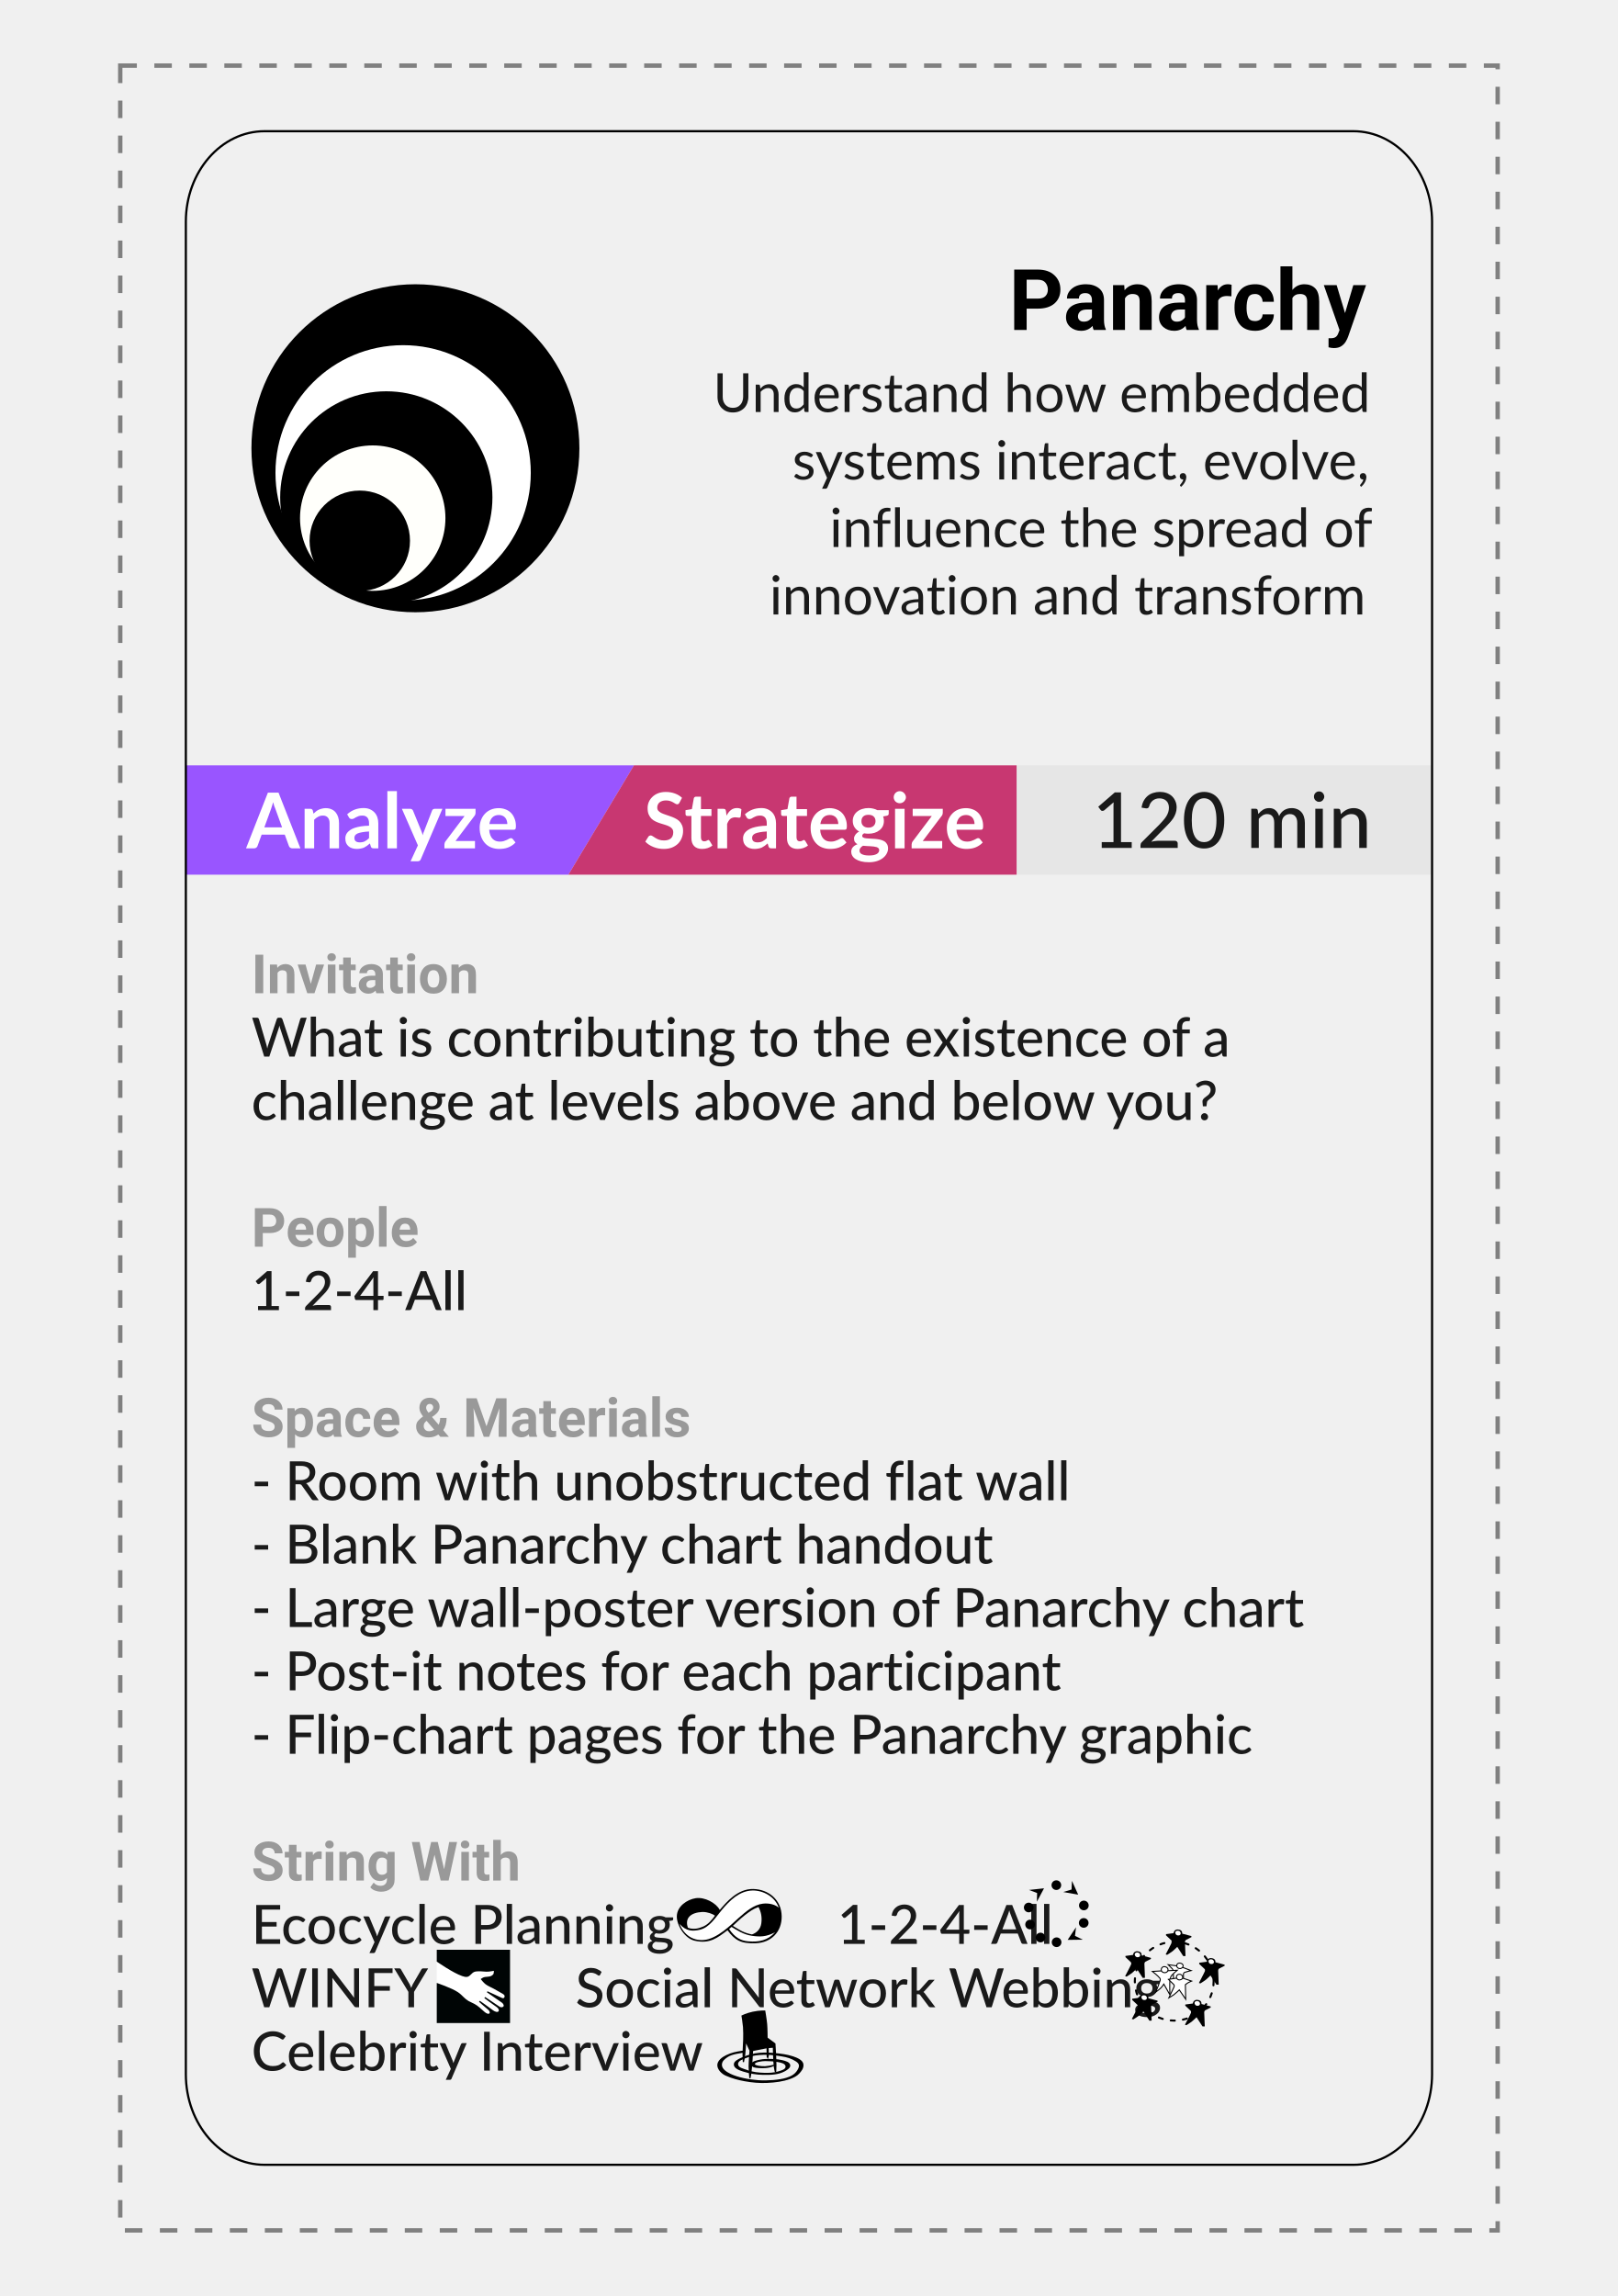
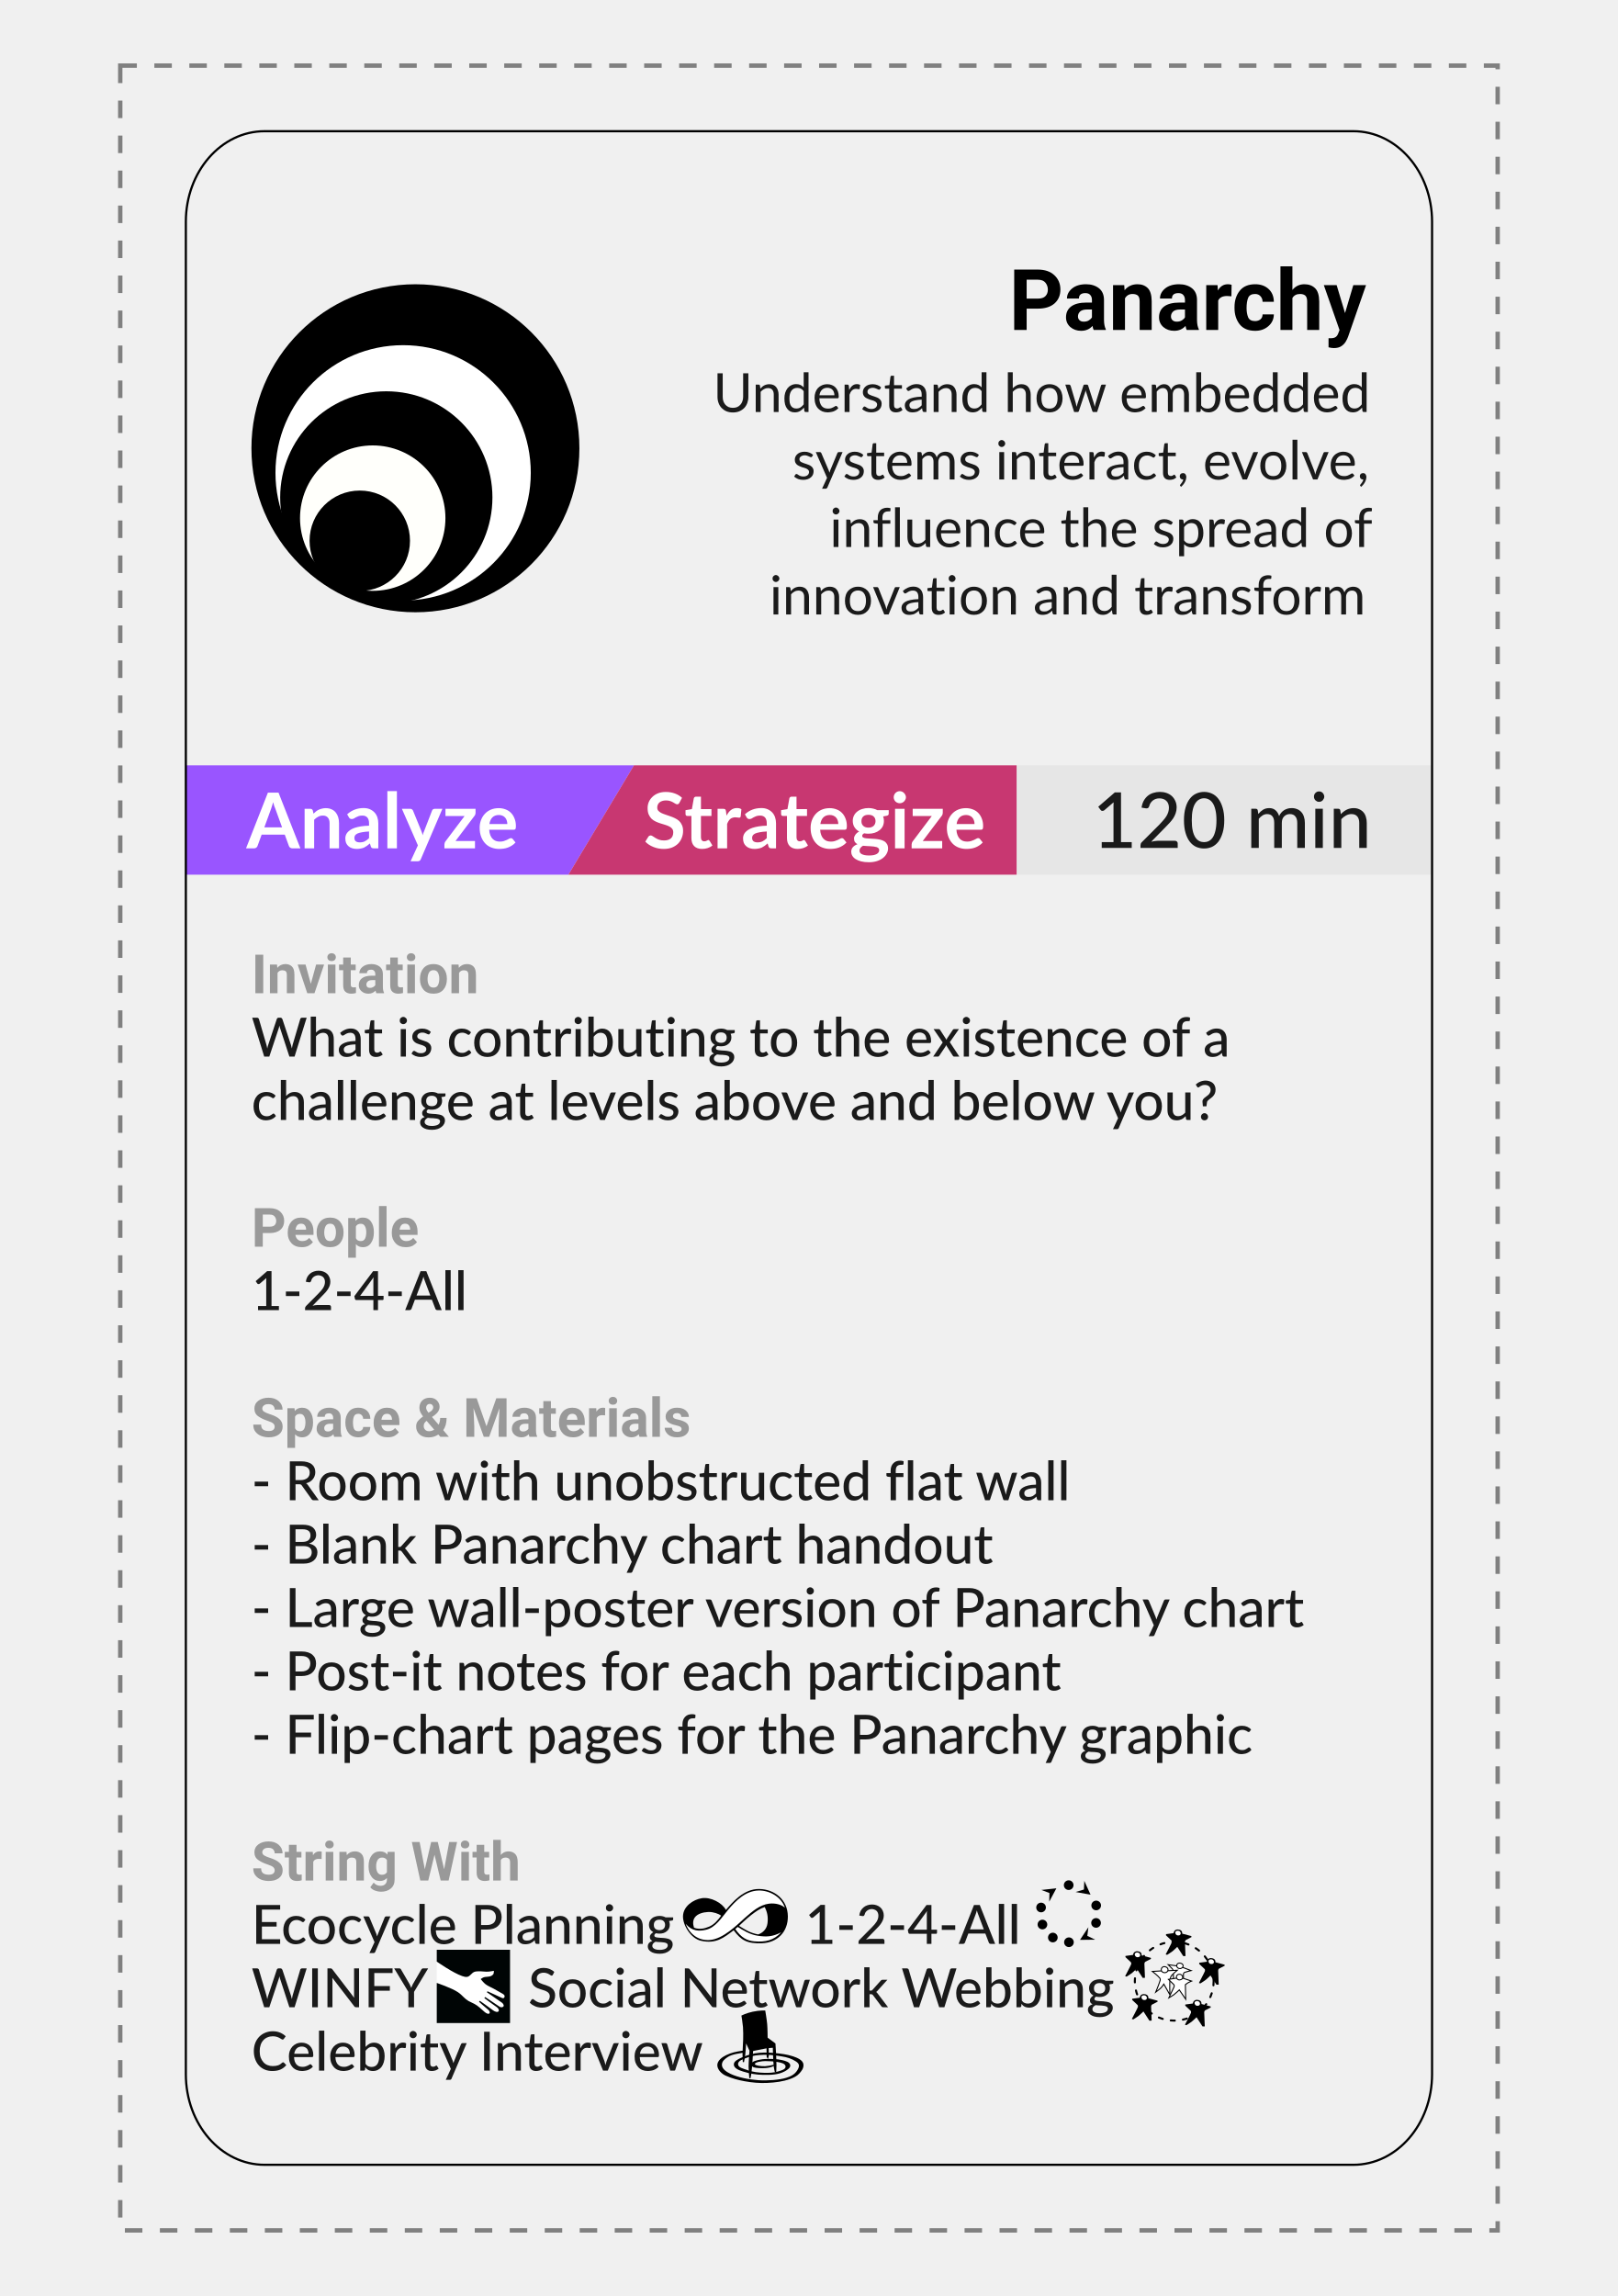
<svg xmlns="http://www.w3.org/2000/svg" width="74mm" height="105mm" viewBox="0 0 262.205 372.047" id="svg2" version="1.1" enable-background="new" style="background-color:white">
  <defs id="defs4" />
  <g id="layer1" transform="translate(0,-680.315)" style="display:inline">
    <path style="fill:none;fill-rule:evenodd;stroke:#808080;stroke-width:0.709;stroke-linecap:butt;stroke-linejoin:miter;stroke-miterlimit:4;stroke-dasharray:2.835, 2.835;stroke-dashoffset:0;stroke-opacity:1" d="M 19.488,690.945 V 1041.732 H 242.717 V 690.945 Z" id="path3350" transform="translate(4.3385302e-7)" />
  </g>
  <g id="layer6" style="display:inline">
    <path style="fill:none;fill-rule:evenodd;stroke:none;stroke-width:1px;stroke-linecap:butt;stroke-linejoin:miter;stroke-opacity:1" d="M 40.748,31.89 V 113.386 H 93.898 V 31.89 H 40.748" id="path4275" />
    <g transform="matrix(1.120607,0,0,1.120607,-344.2781,-107.7624)" id="layer28">
      <g id="g4845">
        <circle style="opacity:1;fill:#000000;fill-opacity:1;stroke:none;stroke-width:0.298;stroke-linecap:round;stroke-miterlimit:4;stroke-dasharray:none;stroke-opacity:1" id="path4796" cx="367.302" cy="160.984" r="23.715" />
        <circle style="opacity:1;fill:#ffffff;fill-opacity:1;stroke:none;stroke-width:0.232;stroke-linecap:round;stroke-miterlimit:4;stroke-dasharray:none;stroke-opacity:1" id="path4796-6" cx="365.525" cy="164.539" r="18.462" />
        <circle style="opacity:1;fill:#000000;fill-opacity:1;stroke:none;stroke-width:0.193;stroke-linecap:round;stroke-miterlimit:4;stroke-dasharray:none;stroke-opacity:1" id="path4796-6-9" cx="363.092" cy="168.094" r="15.348" />
        <circle style="opacity:1;fill:#fffffb;fill-opacity:1;stroke:none;stroke-width:0.132;stroke-linecap:round;stroke-miterlimit:4;stroke-dasharray:none;stroke-opacity:1" id="path4796-6-3" cx="361.128" cy="171.087" r="10.514" />
        <circle style="opacity:1;fill:#000000;fill-opacity:1;stroke:none;stroke-width:0.091;stroke-linecap:round;stroke-miterlimit:4;stroke-dasharray:none;stroke-opacity:1" id="path4796-6-0" cx="359.257" cy="174.361" r="7.261" />
      </g>
    </g>
  </g>
  <g id="layer9" style="display:inline">
    <path style="fill:none;fill-rule:evenodd;stroke:none;stroke-width:1px;stroke-linecap:butt;stroke-linejoin:miter;stroke-opacity:1" d="M 109.843,113.386 H 221.457 V 31.89 H 109.843 Z" id="path4349_pf" />
    <text xml:space="preserve" style="font-style:normal;font-weight:normal;line-height:0.01%;font-family:sans-serif;text-align:start;letter-spacing:0px;word-spacing:0px;text-anchor:start;fill:#000000;fill-opacity:1;stroke:none;stroke-width:1px;stroke-linecap:butt;stroke-linejoin:miter;stroke-opacity:1" x="8.773" y="53.464" id="text63">
      <tspan x="163.493" y="53.464" id="tspan55">
        <tspan x="163.493" y="53.464" style="font-weight:bold;font-size:13.75px;line-height:1.25;font-family:Roboto;-inkscape-font-specification:'Roboto Bold';text-align:start;text-anchor:start" id="tspan53">Panarchy</tspan>
        <tspan dx="0" x="221.387" y="53.464" style="font-weight:bold;font-size:13.75px;line-height:1.25;font-family:Roboto;-inkscape-font-specification:'Roboto Bold';text-align:start;text-anchor:start" id="tspan54" />
      </tspan>
      <tspan x="115.564" y="66.758" id="tspan57">
        <tspan x="115.564" y="66.758" style="font-size:8.75px;line-height:125%;font-family:Lato;-inkscape-font-specification:Lato;text-align:start;text-anchor:start;fill:#1a1a1a" id="tspan56">Understand how embedded </tspan>
      </tspan>
      <tspan x="128.401" y="77.696" id="tspan59">
        <tspan x="128.401" y="77.696" style="font-size:8.75px;line-height:125%;font-family:Lato;-inkscape-font-specification:Lato;text-align:start;text-anchor:start;fill:#1a1a1a" id="tspan58">systems interact, evolve, </tspan>
      </tspan>
      <tspan x="134.438" y="88.633" id="tspan61">
        <tspan x="134.438" y="88.633" style="font-size:8.75px;line-height:125%;font-family:Lato;-inkscape-font-specification:Lato;text-align:start;text-anchor:start;fill:#1a1a1a" id="tspan60">influence the spread of </tspan>
      </tspan>
      <tspan x="124.699" y="99.571" id="tspan63">
        <tspan x="124.699" y="99.571" style="font-size:8.75px;line-height:125%;font-family:Lato;-inkscape-font-specification:Lato;text-align:start;text-anchor:start;fill:#1a1a1a" id="tspan62">innovation and transform</tspan>
      </tspan>
    </text>
  </g>
  <g id="layer8" style="display:inline">
    <path style="fill:#9955ff;fill-opacity:1;fill-rule:evenodd;stroke:#000000;stroke-width:0;stroke-linecap:butt;stroke-linejoin:miter;stroke-miterlimit:4;stroke-dasharray:none;stroke-opacity:1" d="m 30.118,124.012 v 17.72 h 62.008 l 10.63,-17.72 z" id="path4215" />
    <text xml:space="preserve" style="font-style:normal;font-weight:normal;line-height:0%;font-family:sans-serif;letter-spacing:0px;word-spacing:0px;display:inline;fill:#000000;fill-opacity:1;stroke:none;stroke-width:1px;stroke-linecap:butt;stroke-linejoin:miter;stroke-opacity:1" x="39.935" y="137.468" id="text4180">
      <tspan id="tspan4182" x="39.935" y="137.468" style="font-style:normal;font-variant:normal;font-weight:bold;font-stretch:normal;font-size:12.5px;line-height:1.25;font-family:Lato;-inkscape-font-specification:'Lato Bold';fill:#ffffff">Analyze</tspan>
    </text>
    <rect y="124.016" x="164.764" height="17.717" width="67.323" id="rect4191" style="display:inline;fill:#e6e6e6;fill-opacity:1;stroke:none;stroke-width:1;stroke-miterlimit:4;stroke-dasharray:none;stroke-dashoffset:0;stroke-opacity:1" />
    <text xml:space="preserve" style="font-style:normal;font-weight:normal;line-height:0%;font-family:sans-serif;letter-spacing:0px;word-spacing:0px;fill:#1a1a1a;fill-opacity:1;stroke:none;stroke-width:1px;stroke-linecap:butt;stroke-linejoin:miter;stroke-opacity:1" x="177.018" y="137.396" id="text4193">
      <tspan id="tspan4195" x="177.018" y="137.396" style="font-style:normal;font-variant:normal;font-weight:500;font-stretch:normal;font-size:12.5px;line-height:1.25;font-family:Lato;-inkscape-font-specification:'Lato Medium';fill:#1a1a1a">120 min</tspan>
    </text>
    <path id="path4217" d="m 164.756,141.732 v -17.72 h -62.008 l -10.63,17.72 z" style="fill:#c83771;fill-opacity:1;fill-rule:evenodd;stroke:#000000;stroke-width:0;stroke-linecap:butt;stroke-linejoin:miter;stroke-miterlimit:4;stroke-dasharray:none;stroke-opacity:1" />
    <text id="text4197" y="137.468" x="104.298" style="font-style:normal;font-weight:normal;line-height:0%;font-family:sans-serif;letter-spacing:0px;word-spacing:0px;display:inline;fill:#000000;fill-opacity:1;stroke:none;stroke-width:1px;stroke-linecap:butt;stroke-linejoin:miter;stroke-opacity:1" xml:space="preserve">
      <tspan style="font-style:normal;font-variant:normal;font-weight:bold;font-stretch:normal;font-size:12.5px;line-height:1.25;font-family:Lato;-inkscape-font-specification:'Lato Bold';fill:#ffffff" y="137.468" x="104.298" id="tspan4199">Strategize</tspan>
    </text>
  </g>
  <g id="layer5" style="display:inline">
    <rect style="fill:none;fill-opacity:1;stroke:#000000;stroke-width:0.354;stroke-miterlimit:4;stroke-dasharray:none;stroke-dashoffset:0;stroke-opacity:1" id="rect4187" width="201.969" height="329.528" x="30.118" y="21.26" ry="14.674" rx="12.764" />
  </g>
  <g id="layer4" style="display:inline">
    <path style="fill:none;fill-rule:evenodd;stroke:none;stroke-width:1px;stroke-linecap:butt;stroke-linejoin:miter;stroke-opacity:1" d="M 40.748,152.362 V 340.157 H 221.457 V 152.362 Z" id="path4305_pf" />
    <text xml:space="preserve" style="font-style:normal;font-weight:normal;font-size:12.041px;line-height:0.85;font-family:sans-serif;letter-spacing:0px;word-spacing:0px;fill:#000000;fill-opacity:1;stroke:none;stroke-width:1.003px;stroke-linecap:butt;stroke-linejoin:miter;stroke-opacity:1" x="40.887" y="160.39" id="text52" transform="scale(0.9965886,1.003423)">
      <tspan x="40.887" y="160.39" id="tspan3" style="stroke-width:1.003px">
        <tspan x="40.887" y="160.39" style="font-weight:bold;font-size:8.75px;font-family:Roboto;-inkscape-font-specification:'Roboto Bold';fill:#999999;stroke-width:1.003px" id="tspan1">Invitation</tspan>
        <tspan dx="0" x="77.852" y="160.39" style="font-weight:bold;font-size:8.75px;font-family:Roboto;-inkscape-font-specification:'Roboto Bold';fill:#999999;stroke-width:1.003px" id="tspan2" />
      </tspan>
      <tspan x="40.887" y="170.625" id="tspan5" style="stroke-width:1.003px">
        <tspan x="40.887" y="170.625" style="font-weight:500;font-size:8.75px;font-family:Lato;-inkscape-font-specification:'Lato Medium';fill:#1a1a1a;stroke-width:1.003px" id="tspan4">What is contributing to the existence of a </tspan>
      </tspan>
      <tspan x="40.887" y="180.86" id="tspan8" style="stroke-width:1.003px">
        <tspan x="40.887" y="180.86" style="font-weight:500;font-size:8.75px;font-family:Lato;-inkscape-font-specification:'Lato Medium';fill:#1a1a1a;stroke-width:1.003px" id="tspan6">challenge at levels above and below you?</tspan>
        <tspan dx="0" x="194.878" y="180.86" style="font-weight:500;font-size:8.75px;font-family:Lato;-inkscape-font-specification:'Lato Medium';fill:#1a1a1a;stroke-width:1.003px" id="tspan7" />
      </tspan>
      <tspan x="40.887" y="191.095" id="tspan11" style="stroke-width:1.003px">
        <tspan x="40.887" y="191.095" style="font-weight:500;font-size:8.75px;font-family:Lato;-inkscape-font-specification:'Lato Medium';fill:#1a1a1a;stroke-width:1.003px" id="tspan9"> </tspan>
        <tspan dx="0" x="42.576" y="191.095" style="font-weight:500;font-size:8.75px;font-family:Lato;-inkscape-font-specification:'Lato Medium';fill:#1a1a1a;stroke-width:1.003px" id="tspan10" />
      </tspan>
      <tspan x="40.887" y="201.33" id="tspan14" style="stroke-width:1.003px">
        <tspan x="40.887" y="201.33" style="font-weight:bold;font-size:8.75px;font-family:Roboto;-inkscape-font-specification:'Roboto Bold';fill:#999999;stroke-width:1.003px" id="tspan12">People</tspan>
        <tspan dx="0" x="68.128" y="201.33" style="font-weight:bold;font-size:8.75px;font-family:Roboto;-inkscape-font-specification:'Roboto Bold';fill:#999999;stroke-width:1.003px" id="tspan13" />
      </tspan>
      <tspan x="40.887" y="211.565" id="tspan17" style="stroke-width:1.003px">
        <tspan x="40.887" y="211.565" style="font-weight:500;font-size:8.75px;font-family:Lato;-inkscape-font-specification:'Lato Medium';fill:#1a1a1a;stroke-width:1.003px" id="tspan15">1-2-4-All</tspan>
        <tspan dx="0" x="75.423" y="211.565" style="font-weight:500;font-size:8.75px;font-family:Lato;-inkscape-font-specification:'Lato Medium';fill:#1a1a1a;stroke-width:1.003px" id="tspan16" />
      </tspan>
      <tspan x="40.887" y="221.799" id="tspan20" style="stroke-width:1.003px">
        <tspan x="40.887" y="221.799" style="font-weight:500;font-size:8.75px;font-family:Lato;-inkscape-font-specification:'Lato Medium';fill:#1a1a1a;stroke-width:1.003px" id="tspan18"> </tspan>
        <tspan dx="0" x="42.576" y="221.799" style="font-weight:500;font-size:8.75px;font-family:Lato;-inkscape-font-specification:'Lato Medium';fill:#1a1a1a;stroke-width:1.003px" id="tspan19" />
      </tspan>
      <tspan x="40.887" y="232.034" id="tspan23" style="stroke-width:1.003px">
        <tspan x="40.887" y="232.034" style="font-weight:bold;font-size:8.75px;font-family:Roboto;-inkscape-font-specification:'Roboto Bold';fill:#999999;stroke-width:1.003px" id="tspan21">Space &amp; Materials</tspan>
        <tspan dx="0" x="112.34" y="232.034" style="font-weight:bold;font-size:8.75px;font-family:Roboto;-inkscape-font-specification:'Roboto Bold';fill:#999999;stroke-width:1.003px" id="tspan22" />
      </tspan>
      <tspan x="40.887" y="242.269" id="tspan26" style="stroke-width:1.003px">
        <tspan x="40.887" y="242.269" style="font-weight:500;font-size:8.75px;font-family:Lato;-inkscape-font-specification:'Lato Medium';fill:#1a1a1a;stroke-width:1.003px" id="tspan24">- Room with unobstructed flat wall</tspan>
        <tspan dx="0" x="172.268" y="242.269" style="font-weight:500;font-size:8.75px;font-family:Lato;-inkscape-font-specification:'Lato Medium';fill:#1a1a1a;stroke-width:1.003px" id="tspan25" />
      </tspan>
      <tspan x="40.887" y="252.504" id="tspan29" style="stroke-width:1.003px">
        <tspan x="40.887" y="252.504" style="font-weight:500;font-size:8.75px;font-family:Lato;-inkscape-font-specification:'Lato Medium';fill:#1a1a1a;stroke-width:1.003px" id="tspan27">- Blank Panarchy chart handout</tspan>
        <tspan dx="0" x="160.377" y="252.504" style="font-weight:500;font-size:8.75px;font-family:Lato;-inkscape-font-specification:'Lato Medium';fill:#1a1a1a;stroke-width:1.003px" id="tspan28" />
      </tspan>
      <tspan x="40.887" y="262.739" id="tspan32" style="stroke-width:1.003px">
        <tspan x="40.887" y="262.739" style="font-weight:500;font-size:8.75px;font-family:Lato;-inkscape-font-specification:'Lato Medium';fill:#1a1a1a;stroke-width:1.003px" id="tspan30">- Large wall-poster version of Panarchy chart</tspan>
        <tspan dx="0" x="211.013" y="262.739" style="font-weight:500;font-size:8.75px;font-family:Lato;-inkscape-font-specification:'Lato Medium';fill:#1a1a1a;stroke-width:1.003px" id="tspan31" />
      </tspan>
      <tspan x="40.887" y="272.974" id="tspan35" style="stroke-width:1.003px">
        <tspan x="40.887" y="272.974" style="font-weight:500;font-size:8.75px;font-family:Lato;-inkscape-font-specification:'Lato Medium';fill:#1a1a1a;stroke-width:1.003px" id="tspan33">- Post-it notes for each participant</tspan>
        <tspan dx="0" x="170.754" y="272.974" style="font-weight:500;font-size:8.75px;font-family:Lato;-inkscape-font-specification:'Lato Medium';fill:#1a1a1a;stroke-width:1.003px" id="tspan34" />
      </tspan>
      <tspan x="40.887" y="283.209" id="tspan38" style="stroke-width:1.003px">
        <tspan x="40.887" y="283.209" style="font-weight:500;font-size:8.75px;font-family:Lato;-inkscape-font-specification:'Lato Medium';fill:#1a1a1a;stroke-width:1.003px" id="tspan36">- Flip-chart pages for the Panarchy graphic</tspan>
        <tspan dx="0" x="201.677" y="283.209" style="font-weight:500;font-size:8.75px;font-family:Lato;-inkscape-font-specification:'Lato Medium';fill:#1a1a1a;stroke-width:1.003px" id="tspan37" />
      </tspan>
      <tspan x="40.887" y="293.444" id="tspan40" style="stroke-width:1.003px">
        <tspan x="40.887" y="293.444" style="font-weight:500;font-size:8.75px;font-family:Lato;-inkscape-font-specification:'Lato Medium';fill:#1a1a1a;stroke-width:1.003px" id="tspan39" />
      </tspan>
      <tspan x="40.887" y="303.679" id="tspan43" style="stroke-width:1.003px">
        <tspan x="40.887" y="303.679" style="font-weight:bold;font-size:8.75px;font-family:Roboto;-inkscape-font-specification:'Roboto Bold';fill:#999999;stroke-width:1.003px" id="tspan41">String With</tspan>
        <tspan dx="0" x="84.633" y="303.679" style="font-weight:bold;font-size:8.75px;font-family:Roboto;-inkscape-font-specification:'Roboto Bold';fill:#999999;stroke-width:1.003px" id="tspan42" />
      </tspan>
      <tspan x="40.887" y="313.914" id="tspan46" style="stroke-width:1.003px">
-         <tspan x="40.887" y="313.914" style="font-weight:500;font-size:8.75px;font-family:Lato;-inkscape-font-specification:'Lato Medium';fill:#1a1a1a;stroke-width:1.003px" id="tspan44">Ecocycle Planning            1-2-4-All </tspan>
-         <tspan dx="0" x="165.793" y="313.914" style="font-weight:500;font-size:8.75px;font-family:Lato;-inkscape-font-specification:'Lato Medium';fill:#1a1a1a;stroke-width:1.003px" id="tspan45" />
+         <tspan x="40.887" y="313.914" style="font-weight:500;font-size:8.75px;font-family:Lato;-inkscape-font-specification:'Lato Medium';fill:#1a1a1a;stroke-width:1.003px" id="tspan44">Ecocycle Planning</tspan>
+         <tspan x="130.887" y="313.914" style="font-weight:500;font-size:8.75px;font-family:Lato;-inkscape-font-specification:'Lato Medium';fill:#1a1a1a;stroke-width:1.003px" id="tspan45">1-2-4-All</tspan>
      </tspan>
      <tspan x="40.887" y="324.149" id="tspan49" style="stroke-width:1.003px">
-         <tspan x="40.887" y="324.149" style="font-weight:500;font-size:8.75px;font-family:Lato;-inkscape-font-specification:'Lato Medium';fill:#1a1a1a;stroke-width:1.003px" id="tspan47">WINFY           Social Network Webbing </tspan>
-         <tspan dx="0" x="184.571" y="324.149" style="font-weight:500;font-size:8.75px;font-family:Lato;-inkscape-font-specification:'Lato Medium';fill:#1a1a1a;stroke-width:1.003px" id="tspan48" />
+         <tspan x="40.887" y="324.149" style="font-weight:500;font-size:8.75px;font-family:Lato;-inkscape-font-specification:'Lato Medium';fill:#1a1a1a;stroke-width:1.003px" id="tspan47">WINFY</tspan>
+         <tspan x="85.887" y="324.149" style="font-weight:500;font-size:8.75px;font-family:Lato;-inkscape-font-specification:'Lato Medium';fill:#1a1a1a;stroke-width:1.003px" id="tspan48">Social Network Webbing</tspan>
      </tspan>
      <tspan x="40.887" y="334.384" id="tspan52" style="stroke-width:1.003px">
-         <tspan x="40.887" y="334.384" style="font-weight:500;font-size:8.75px;font-family:Lato;-inkscape-font-specification:'Lato Medium';fill:#1a1a1a;stroke-width:1.003px" id="tspan50">Celebrity Interview </tspan>
+         <tspan x="40.887" y="334.384" style="font-weight:500;font-size:8.75px;font-family:Lato;-inkscape-font-specification:'Lato Medium';fill:#1a1a1a;stroke-width:1.003px" id="tspan50">Celebrity Interview</tspan>
        <tspan dx="0" x="117.003" y="334.384" style="font-weight:500;font-size:8.75px;font-family:Lato;-inkscape-font-specification:'Lato Medium';fill:#1a1a1a;stroke-width:1.003px" id="tspan51" />
      </tspan>
    </text>
-     <g style="display:inline;enable-background:new" transform="matrix(0.443918,0,0,0.443918,-57.05606,256.8993)" id="layer35">
+     <g style="display:inline;enable-background:new" transform="matrix(0.443918,0,0,0.443918,-56.05606,256.8993)" id="layer35">
      <g id="g4844">
        <path id="path4829" transform="matrix(0.2645833,0,0,0.2645833,375.6177,110.819)" d="M 105.398,0.006 C 83.511,-0.406 67.947,18.808 59.234,28.896 54.19,19.114 38.222,10.793 26.064,12.693 14.173,14.552 0.242,23.855 0.004,37.686 -0.211,50.158 10.912,68.232 24.689,71.391 45.706,76.209 56.366,67.083 69.953,56.959 80.108,70.708 88.417,75.646 109.041,74.869 130.162,74.073 144.935,59.264 144.701,37.684 144.452,14.754 126.348,0.4 105.398,0.006 Z m 7.336,24.916 c 3.707,7.047 4.904,13.884 3.898,22.24 -1.04,8.639 -6.994,13.568 -12.955,15.555 -5.044,-0.994 -9.298,-2.334 -13.564,-4.395 -4.292,-2.073 -12.805,-7.451 -12.805,-7.451 0,0 10.697,-10.174 16.473,-14.637 6.936,-5.359 11.998,-9.02 18.953,-11.312 z m -76.848,6.771 c 6.014,0.002 13.264,2.358 16.775,5.152 -4.662,6.267 -9.516,12.041 -16.279,14.979 -6.491,2.819 -13.603,4.51 -21.17,1.605 -1.758,-5.274 -1.661,-10.379 1.146,-14.215 3.901,-5.33 11.747,-7.127 18.342,-7.49 0.389,-0.021 0.785,-0.031 1.186,-0.031 z" style="fill:#000000;fill-opacity:1;stroke:none;stroke-width:1px;stroke-linecap:butt;stroke-linejoin:miter;stroke-opacity:1" />
        <path style="fill:#ffffff;fill-opacity:1;stroke:none;stroke-width:0.265px;stroke-linecap:butt;stroke-linejoin:miter;stroke-opacity:1" d="m 376.609,123.54 c 1.577,4.004 4.766,6.144 8.661,5.92 5.035,-0.289 10.423,-5.867 12.926,-8.079 2.562,-2.263 5.443,-4.794 8.837,-5.205 2.483,-0.3 4.713,0.456 5.805,1.487 -1.436,-4.145 -5.781,-6.371 -9.609,-6.292 -4.705,0.098 -8.291,3.646 -11.178,7.096 -2.308,2.758 -4.505,6.426 -8.011,7.232 -2.514,0.577 -5.065,0.631 -7.431,-2.159 z" id="path4831" />
        <path style="fill:#ffffff;fill-opacity:1;stroke:none;stroke-width:0.265px;stroke-linecap:butt;stroke-linejoin:miter;stroke-opacity:1" d="m 394.707,125.447 0.891,-0.782 c 1.859,1.115 4.297,2.795 7.456,3.243 2.817,0.399 5.202,0.445 8.438,-1.294 -2.73,2.993 -5.782,3.652 -9.808,3.316 -2.747,-0.229 -4.774,-1.329 -6.978,-4.483 z" id="path4837" />
      </g>
    </g>
    <g transform="matrix(0.6397296,0,0,0.6397296,-123.2,312.2607)" id="layer19" style="display:inline;enable-background:new">
      <g id="g5139">
        <path style="fill:#ffffff;fill-opacity:1;stroke:none;stroke-width:0.265px;stroke-linecap:butt;stroke-linejoin:miter;stroke-opacity:1" d="m 303.224,5.747 h 18.569 V 24.316 h -18.569 z" id="path5135" />
        <path style="opacity:1;fill:#000505;fill-opacity:1;stroke:none;stroke-width:3.647;stroke-linecap:round;stroke-miterlimit:4;stroke-dasharray:none;stroke-opacity:1" d="m 1146.043,21.723 v 11.352 c 0.41,0.286 15.568,10.842 24.207,13.801 1.672,0.573 3.534,1.175 5.25,0.75 2.548,-0.631 3.951,-3.618 6.375,-4.625 1.208,-0.502 2.568,-0.562 3.875,-0.625 3.294,-0.159 6.586,0.563 9.875,0.316 1.573,-0.118 5.111,-0.779 5.111,-0.779 0,0 0.034,1.795 -0.236,2.588 -0.313,0.921 -1.149,1.654 -2,2.125 -2.639,1.459 -5.364,0.538 -8.125,1.75 -0.71,0.312 -2.25,1.438 -2.25,1.438 0,0 2.739,3.524 4.625,4.938 2.433,1.822 5.345,2.896 8,4.375 2.804,1.562 5.162,2.892 8.375,4.75 1.929,1.116 2.156,2.088 1.75,3.25 -0.314,0.899 -1.225,1.282 -2.375,0.75 -4.608,-2.131 -13.875,-6.375 -13.875,-6.375 l -0.58,0.926 c 0,0 9.118,6.356 14.205,9.824 1.109,0.756 2.384,2.442 1.75,3.625 -0.576,1.075 -2.611,1.179 -3.625,0.5 C 1202.202,73.581 1192.441,67 1192.441,67 l -0.846,0.984 c 0,0 7.514,5.687 12.029,8.766 1.157,0.789 2.494,2.777 1.625,3.875 -1.101,1.391 -3.842,0.205 -5.25,-0.875 -3.588,-2.751 -12.678,-9.125 -12.678,-9.125 L 1186.5,71.5 c 0,0 5.48,5.043 8.875,7.75 0.927,0.739 1.941,2.515 1.125,3.375 -1.079,1.137 -3.334,-0.239 -4.531,-1.25 -3.618,-3.057 -6.138,-5.807 -9.889,-7.816 -1.65,-0.884 -4.005,-1.864 -5.641,-2.773 -1.6,-0.889 -3.066,-2.182 -4.389,-3.447 -2.13,-2.037 -3.325,-3.363 -5.771,-5.006 -6.074,-4.079 -20.105,-8.772 -20.236,-8.816 v 38.389 h 70.182 V 21.723 Z" transform="scale(0.2645833)" id="rect5083" />
      </g>
    </g>
    <g transform="matrix(0.3187421,0,0,0.3187421,36.77385,280.1838)" id="layer30" style="display:inline;enable-background:new">
      <g id="g4809">
        <path style="fill:#000000;fill-opacity:1;stroke:none;stroke-width:0.265px;stroke-linecap:butt;stroke-linejoin:miter;stroke-opacity:1" d="m 261.597,145.643 c 0,0 2.43,-1.255 5.753,-1.964 3.657,-0.781 6.361,-0.608 6.361,-0.608 0,0 0.78,4.538 0.982,6.829 0.205,2.315 0.234,6.969 0.234,6.969 l 3.976,2.947 c 0,0 0.5,7.417 0.515,11.132 0.005,1.217 -0.14,3.648 -0.14,3.648 l -0.702,-0.327 c 0,0 -0.416,-1.641 -0.514,-2.479 -0.379,-3.238 -0.491,-9.775 -0.491,-9.775 l -2.081,0.14 0.047,3.882 -0.421,1.72 -0.679,-1.08 -0.069,-4.381 -6.829,1.356 c 0,0 -0.391,7.914 -0.935,11.833 -0.099,0.709 -0.421,2.105 -0.421,2.105 l -0.561,-0.187 c 0,0 -0.367,-3.831 -0.374,-5.753 -0.01,-2.717 0.468,-8.138 0.468,-8.138 l -1.731,-3.695 c 0,0 -0.191,3.782 -0.421,5.659 -0.157,1.287 -0.655,3.835 -0.655,3.835 h -0.608 c 0,0 -0.151,-2.962 -0.14,-4.443 0.018,-2.341 0.29,-4.675 0.327,-7.016 0.034,-2.136 0.068,-4.278 -0.093,-6.408 -0.147,-1.946 -0.795,-5.8 -0.795,-5.8 z" id="path4803" />
        <path style="fill:#000000;fill-opacity:1;stroke:none;stroke-width:0.265px;stroke-linecap:butt;stroke-linejoin:miter;stroke-opacity:1" d="m 262.873,163.524 -0.902,9.7e-4 c -3.157,0.458 -5.362,0.905 -8.162,2.253 -2.019,0.972 -4.386,2.728 -4.464,4.948 -0.082,2.314 2.179,4.554 4.278,5.472 3.245,1.42 6.292,2.223 9.561,2.82 3.784,0.692 7.666,1.049 11.508,0.861 3.999,-0.195 8.083,-0.656 11.833,-2.058 1.638,-0.612 3.321,-1.412 4.49,-2.713 1.121,-1.248 2.266,-2.573 2.128,-4.56 -0.158,-2.271 -3.23,-3.501 -5.309,-4.186 -3.16,-1.042 -6.201,-1.378 -9.354,-1.684 -2.553,-0.248 -5.136,-0.305 -7.694,-0.117 -2.837,0.209 -5.937,1.019 -9.237,2.502 -1.649,0.741 -3.902,1.802 -3.812,3.531 0.101,1.935 2.849,2.913 4.654,3.485 3.458,1.094 6.696,1.654 10.15,1.707 3.752,0.058 7.787,0.018 11.062,-1.777 1.244,-0.682 3.033,-1.776 2.83,-3.181 -0.229,-1.58 -2.462,-2.136 -4.069,-2.526 -2.769,-0.671 -5.795,-0.679 -8.7,-0.585 -1.555,0.05 -3.713,0.5 -5.034,0.938 -0.897,0.298 -2.087,0.814 -2.146,1.731 -0.048,0.737 0.763,1.364 1.532,1.601 1.238,0.381 3.656,0.47 5.584,0.368 1.729,-0.091 3.514,-0.453 4.89,-1.321 l -0.066,-0.48 c -2.177,0.515 -3.118,0.716 -4.713,0.827 -1.79,0.124 -5.243,-0.341 -5.275,-1.075 -0.044,-1.024 3.62,-1.515 5.292,-1.521 2.256,-0.009 4.357,0.144 6.499,0.513 1.477,0.254 3.774,0.758 3.82,2.232 0.046,1.494 -2.038,1.99 -3.725,2.498 -2.243,0.677 -4.649,0.796 -6.991,0.726 -2.987,-0.089 -6.057,-0.385 -8.847,-1.455 -1.699,-0.652 -4.534,-1.125 -4.597,-2.943 -0.063,-1.811 2.676,-2.585 4.366,-3.241 3.33,-1.293 5.846,-1.398 8.83,-1.521 2.971,-0.123 5.948,0.335 8.887,0.782 2.851,0.433 5.192,1.145 7.41,2.626 1.668,1.115 1.971,2.264 0.679,4.387 -1.415,2.325 -3.536,3.221 -5.764,3.912 -3.343,1.037 -9.387,1.519 -14.089,1.191 -4.81,-0.336 -10.412,-1.429 -14.106,-3.208 -1.9,-0.915 -4.367,-2.396 -4.415,-4.531 -0.043,-1.915 1.447,-2.983 2.745,-3.903 2.39,-1.694 6.822,-2.033 8.458,-2.39 z" id="path4805" />
      </g>
    </g>
-     <g transform="matrix(0.4248005,0,0,0.4248005,156.3438,259.6692)" id="layer3" style="display:inline;enable-background:new">
+     <g transform="matrix(0.4248005,0,0,0.4248005,158.3438,259.6692)" id="layer3" style="display:inline;enable-background:new">
      <g id="g906">
        <circle style="fill:#000000;fill-opacity:1;stroke:none;stroke-width:1.268;stroke-miterlimit:4;stroke-dasharray:none;stroke-opacity:1" id="path826" cx="24.427" cy="116.346" r="1.843" />
        <circle style="fill:#000000;fill-opacity:1;stroke:none;stroke-width:1.268;stroke-miterlimit:4;stroke-dasharray:none;stroke-opacity:1" id="path826-7" cx="24.946" cy="122.842" r="1.843" />
        <circle style="fill:#000000;fill-opacity:1;stroke:none;stroke-width:1.268;stroke-miterlimit:4;stroke-dasharray:none;stroke-opacity:1" id="path826-76" cx="28.915" cy="127.803" r="1.843" />
        <circle style="fill:#000000;fill-opacity:1;stroke:none;stroke-width:1.268;stroke-miterlimit:4;stroke-dasharray:none;stroke-opacity:1" id="path826-70" cx="35.057" cy="129.599" r="1.843" />
        <circle style="fill:#000000;fill-opacity:1;stroke:none;stroke-width:1.268;stroke-miterlimit:4;stroke-dasharray:none;stroke-opacity:1" id="path826-9" cx="45.404" cy="122.228" r="1.843" />
        <circle style="fill:#000000;fill-opacity:1;stroke:none;stroke-width:1.268;stroke-miterlimit:4;stroke-dasharray:none;stroke-opacity:1" id="path826-4" cx="45.452" cy="115.566" r="1.843" />
        <circle style="fill:#000000;fill-opacity:1;stroke:none;stroke-width:1.268;stroke-miterlimit:4;stroke-dasharray:none;stroke-opacity:1" id="path826-8" cx="34.963" cy="107.818" r="1.843" />
        <path style="fill:#000000;fill-opacity:1;stroke:none;stroke-width:0.265px;stroke-linecap:butt;stroke-linejoin:miter;stroke-opacity:1" d="m 24.518,109.657 5.746,-0.628 -2.725,5.104 0.079,-3.314 z" id="path873" />
        <path style="fill:#000000;fill-opacity:1;stroke:none;stroke-width:0.265px;stroke-linecap:butt;stroke-linejoin:miter;stroke-opacity:1" d="m 40.914,106.183 2.381,5.267 -5.698,-1.005 3.174,-0.954 z" id="path873-2" />
        <path style="fill:#000000;fill-opacity:1;stroke:none;stroke-width:0.265px;stroke-linecap:butt;stroke-linejoin:miter;stroke-opacity:1" d="m 45.05,128.625 -5.78,0.073 3.202,-4.819 -0.397,3.291 z" id="path873-8" />
      </g>
    </g>
    <g transform="matrix(0.3477256,0,0,0.3477256,98.4018,246.3911)" style="display:inline;enable-background:new" id="layer25">
      <g id="g4871">
        <circle style="opacity:1;fill:none;fill-opacity:1;stroke:#000000;stroke-width:0.952;stroke-linecap:round;stroke-miterlimit:4;stroke-dasharray:1.904, 3.808;stroke-dashoffset:0;stroke-opacity:1" id="path4776" cx="264.286" cy="214.676" r="18.362" />
        <path style="fill:#000000;fill-opacity:1;stroke:none;stroke-width:0.265px;stroke-linecap:butt;stroke-linejoin:miter;stroke-opacity:1" d="m 244.689,222.841 3.508,-0.468 c 0,0 0.133,-0.668 0.327,-0.935 0.213,-0.292 0.522,-0.542 0.865,-0.655 0.526,-0.172 1.134,-0.148 1.66,0.023 0.372,0.121 0.744,0.351 0.959,0.678 0.21,0.32 0.234,1.123 0.234,1.123 l 4.233,1.123 0.093,0.468 c 0,0 -1.556,0.771 -2.549,1.321 -0.396,0.219 -0.516,0.709 -0.514,0.947 0.004,0.737 0.257,6.572 0.257,6.572 l -1.052,0.023 -2.783,-4.303 c 0,0 -1.428,1.434 -2.222,2.058 -0.787,0.619 -2.502,1.66 -2.502,1.66 l -0.678,-0.21 c 0,0 2.68,-5.062 2.806,-5.543 0.084,-0.321 0.075,-0.752 -0.164,-0.982 -0.539,-0.521 -2.502,-2.362 -2.502,-2.362 z" id="path4778" />
        <path style="fill:#ffffff;fill-opacity:1;stroke:none;stroke-width:0.265px;stroke-linecap:butt;stroke-linejoin:miter;stroke-opacity:1" d="m 249.072,222.531 c -0.086,-0.244 -0.116,-0.546 0,-0.777 0.12,-0.239 0.387,-0.408 0.645,-0.48 0.374,-0.103 0.81,-0.055 1.158,0.116 0.245,0.12 0.457,0.344 0.562,0.595 0.113,0.27 0.151,0.609 0.033,0.876 -0.111,0.25 -0.367,0.446 -0.628,0.529 -0.369,0.117 -0.816,0.083 -1.158,-0.099 -0.287,-0.153 -0.504,-0.454 -0.612,-0.761 z" id="path4780" />
        <path style="fill:#000000;fill-opacity:1;stroke:none;stroke-width:0.265px;stroke-linecap:butt;stroke-linejoin:miter;stroke-opacity:1" d="m 269.443,225.53 3.508,-0.468 c 0,0 0.133,-0.668 0.327,-0.935 0.213,-0.292 0.522,-0.542 0.865,-0.655 0.526,-0.172 1.134,-0.148 1.66,0.023 0.372,0.121 0.744,0.351 0.959,0.678 0.21,0.32 0.234,1.123 0.234,1.123 l 4.233,1.123 0.093,0.468 c 0,0 -1.556,0.771 -2.549,1.321 -0.396,0.219 -0.516,0.709 -0.514,0.947 0.004,0.737 0.257,6.572 0.257,6.572 l -1.052,0.023 -2.783,-4.303 c 0,0 -1.428,1.434 -2.222,2.058 -0.787,0.619 -2.502,1.66 -2.502,1.66 l -0.678,-0.21 c 0,0 2.68,-5.062 2.806,-5.543 0.084,-0.321 0.075,-0.752 -0.164,-0.982 -0.539,-0.521 -2.502,-2.362 -2.502,-2.362 z" id="path4778-0" />
        <path style="fill:#ffffff;fill-opacity:1;stroke:none;stroke-width:0.265px;stroke-linecap:butt;stroke-linejoin:miter;stroke-opacity:1" d="m 273.826,225.221 c -0.086,-0.244 -0.116,-0.546 0,-0.777 0.12,-0.239 0.387,-0.408 0.645,-0.48 0.374,-0.103 0.81,-0.055 1.158,0.116 0.245,0.12 0.457,0.344 0.562,0.595 0.113,0.27 0.151,0.609 0.033,0.876 -0.111,0.25 -0.367,0.446 -0.628,0.529 -0.369,0.117 -0.816,0.083 -1.158,-0.099 -0.287,-0.153 -0.504,-0.454 -0.612,-0.761 z" id="path4780-7" />
        <path style="fill:#000000;fill-opacity:1;stroke:none;stroke-width:0.265px;stroke-linecap:butt;stroke-linejoin:miter;stroke-opacity:1" d="m 275.944,206.073 3.508,-0.468 c 0,0 0.133,-0.668 0.327,-0.935 0.213,-0.292 0.522,-0.542 0.865,-0.655 0.526,-0.172 1.134,-0.148 1.66,0.023 0.372,0.121 0.744,0.351 0.959,0.678 0.21,0.32 0.234,1.123 0.234,1.123 l 4.233,1.123 0.093,0.468 c 0,0 -1.556,0.771 -2.549,1.321 -0.396,0.219 -0.516,0.709 -0.514,0.947 0.004,0.737 0.257,6.572 0.257,6.572 l -1.052,0.023 -2.783,-4.303 c 0,0 -1.428,1.434 -2.222,2.058 -0.787,0.619 -2.502,1.66 -2.502,1.66 l -0.678,-0.21 c 0,0 2.68,-5.062 2.806,-5.543 0.084,-0.321 0.075,-0.752 -0.164,-0.982 -0.539,-0.521 -2.502,-2.362 -2.502,-2.362 z" id="path4778-5" />
        <path style="fill:#ffffff;fill-opacity:1;stroke:none;stroke-width:0.265px;stroke-linecap:butt;stroke-linejoin:miter;stroke-opacity:1" d="m 280.328,205.764 c -0.086,-0.244 -0.116,-0.546 0,-0.777 0.12,-0.239 0.387,-0.408 0.645,-0.48 0.374,-0.103 0.81,-0.055 1.158,0.116 0.245,0.12 0.457,0.344 0.562,0.595 0.113,0.27 0.151,0.609 0.033,0.876 -0.111,0.25 -0.367,0.446 -0.628,0.529 -0.369,0.117 -0.816,0.083 -1.158,-0.099 -0.287,-0.153 -0.504,-0.454 -0.612,-0.761 z" id="path4780-2" />
        <path style="fill:#000000;fill-opacity:1;stroke:none;stroke-width:0.265px;stroke-linecap:butt;stroke-linejoin:miter;stroke-opacity:1" d="m 260.463,192.743 3.508,-0.468 c 0,0 0.133,-0.668 0.327,-0.935 0.213,-0.292 0.522,-0.542 0.865,-0.655 0.526,-0.172 1.134,-0.148 1.66,0.023 0.372,0.121 0.744,0.351 0.959,0.678 0.21,0.32 0.234,1.123 0.234,1.123 l 4.233,1.123 0.093,0.468 c 0,0 -1.556,0.771 -2.549,1.321 -0.396,0.219 -0.516,0.709 -0.514,0.947 0.004,0.737 0.257,6.572 0.257,6.572 l -1.052,0.023 -2.783,-4.303 c 0,0 -1.428,1.434 -2.222,2.058 -0.787,0.619 -2.502,1.66 -2.502,1.66 l -0.678,-0.21 c 0,0 2.68,-5.062 2.806,-5.543 0.084,-0.321 0.075,-0.752 -0.164,-0.982 -0.539,-0.521 -2.502,-2.362 -2.502,-2.362 z" id="path4778-04" />
        <path style="fill:#ffffff;fill-opacity:1;stroke:none;stroke-width:0.265px;stroke-linecap:butt;stroke-linejoin:miter;stroke-opacity:1" d="m 264.846,192.434 c -0.086,-0.244 -0.116,-0.546 0,-0.777 0.12,-0.239 0.387,-0.408 0.645,-0.48 0.374,-0.103 0.81,-0.055 1.158,0.116 0.245,0.12 0.457,0.344 0.562,0.595 0.113,0.27 0.151,0.609 0.033,0.876 -0.111,0.25 -0.367,0.446 -0.628,0.529 -0.369,0.117 -0.816,0.083 -1.158,-0.099 -0.287,-0.153 -0.504,-0.454 -0.612,-0.761 z" id="path4780-3" />
        <path style="fill:#000000;fill-opacity:1;stroke:none;stroke-width:0.265px;stroke-linecap:butt;stroke-linejoin:miter;stroke-opacity:1" d="m 241.567,202.893 3.508,-0.468 c 0,0 0.133,-0.668 0.327,-0.935 0.213,-0.292 0.522,-0.542 0.865,-0.655 0.526,-0.172 1.134,-0.148 1.66,0.023 0.372,0.121 0.744,0.351 0.959,0.678 0.21,0.32 0.234,1.123 0.234,1.123 l 4.233,1.123 0.093,0.468 c 0,0 -1.556,0.771 -2.549,1.321 -0.396,0.219 -0.516,0.709 -0.514,0.947 0.004,0.737 0.257,6.572 0.257,6.572 l -1.052,0.023 -2.783,-4.303 c 0,0 -1.428,1.434 -2.222,2.058 -0.787,0.619 -2.502,1.66 -2.502,1.66 l -0.678,-0.21 c 0,0 2.68,-5.062 2.806,-5.543 0.084,-0.321 0.075,-0.752 -0.164,-0.982 -0.539,-0.521 -2.502,-2.362 -2.502,-2.362 z" id="path4778-2" />
        <path style="fill:#ffffff;fill-opacity:1;stroke:none;stroke-width:0.265px;stroke-linecap:butt;stroke-linejoin:miter;stroke-opacity:1" d="m 245.95,202.583 c -0.086,-0.244 -0.116,-0.546 0,-0.777 0.12,-0.239 0.387,-0.408 0.645,-0.48 0.374,-0.103 0.81,-0.055 1.158,0.116 0.245,0.12 0.457,0.344 0.562,0.595 0.113,0.27 0.151,0.609 0.033,0.876 -0.111,0.25 -0.367,0.446 -0.628,0.529 -0.369,0.117 -0.816,0.083 -1.158,-0.099 -0.287,-0.153 -0.504,-0.454 -0.612,-0.761 z" id="path4780-8" />
        <path style="fill:#ffffff;fill-opacity:1;stroke:#000000;stroke-width:0.465;stroke-linecap:butt;stroke-linejoin:miter;stroke-miterlimit:4;stroke-dasharray:none;stroke-opacity:1" d="m 265.427,207.516 -3.952,-0.529 c 0,0 1.041,1.037 1.728,1.695 0.612,0.586 0.61,1.137 0.637,1.695 0.062,1.284 0.132,3.853 0.132,3.853 l 4.63,0.232 c 0,0 -0.005,-1.906 -0.036,-3.007 -0.016,-0.573 0.433,-0.873 0.724,-0.963 1.332,-0.413 2.866,-0.766 2.866,-0.766 l -4.001,-1.514" id="path4852" />
        <path style="fill:#ffffff;fill-opacity:1;stroke:#000000;stroke-width:0.465;stroke-linecap:butt;stroke-linejoin:miter;stroke-miterlimit:4;stroke-dasharray:none;stroke-opacity:1" d="m 265.427,207.516 c -0.024,-0.336 0.125,-0.705 0.364,-0.943 0.23,-0.229 0.585,-0.334 0.91,-0.347 0.43,-0.017 0.892,0.11 1.24,0.364 0.231,0.169 0.435,0.429 0.48,0.711 0.049,0.312 -0.071,0.66 -0.265,0.91 -0.224,0.289 -0.581,0.509 -0.943,0.562 -0.427,0.063 -0.914,-0.052 -1.257,-0.314 -0.286,-0.219 -0.503,-0.583 -0.529,-0.943 z" id="path4850" />
        <path style="fill:#ffffff;fill-opacity:1;stroke:#000000;stroke-width:0.465;stroke-linecap:butt;stroke-linejoin:miter;stroke-miterlimit:4;stroke-dasharray:none;stroke-opacity:1" d="m 258.346,209.861 -4.233,0.257 c 0,0 2.509,1.931 3.485,3.157 0.189,0.238 0.239,0.633 0.152,0.924 -0.667,2.232 -2.093,5.566 -2.093,5.566 0,0 1.724,-1.284 2.245,-1.801 0.954,-0.946 1.532,-1.953 1.532,-1.953 l 2.865,5.051 c 0,0 -0.313,-5.069 0.082,-7.46 0.091,-0.548 0.397,-1.263 0.76,-1.684 0.76,-0.881 2.572,-2.362 2.572,-2.362 l -4.397,0.234" id="path4848" />
        <path style="fill:#ffffff;fill-opacity:1;stroke:#000000;stroke-width:0.465;stroke-linecap:butt;stroke-linejoin:miter;stroke-miterlimit:4;stroke-dasharray:none;stroke-opacity:1" d="m 258.346,209.861 c -0.155,-0.324 -0.149,-0.74 -0.023,-1.076 0.126,-0.336 0.396,-0.653 0.725,-0.795 0.408,-0.176 0.918,-0.136 1.333,0.023 0.366,0.141 0.718,0.419 0.889,0.772 0.146,0.302 0.168,0.693 0.047,1.006 -0.131,0.339 -0.438,0.627 -0.772,0.772 -0.401,0.174 -0.897,0.189 -1.31,0.047 -0.366,-0.126 -0.722,-0.399 -0.889,-0.748 z" id="path4846" />
        <path style="fill:#ffffff;fill-opacity:1;stroke:#000000;stroke-width:0.465;stroke-linecap:butt;stroke-linejoin:miter;stroke-miterlimit:4;stroke-dasharray:none;stroke-opacity:1" d="m 268.18,213.217 4.198,1.391 c 0,0 -1.137,0.479 -1.637,0.772 -0.471,0.276 -1.263,0.912 -1.263,0.912 l 0.164,6.782 -2.993,-4.35 c 0,0 -1.613,1.556 -2.555,2.251 -0.703,0.519 -2.309,1.444 -2.309,1.444 0,0 1.51,-3.262 2.326,-4.899 0.253,-0.507 0.256,-1.001 -0.123,-1.377 -0.977,-0.972 -2.391,-2.33 -2.391,-2.33 l 3.8,-0.585" id="path4842" />
        <path style="fill:#ffffff;fill-opacity:1;stroke:#000000;stroke-width:0.465;stroke-linecap:butt;stroke-linejoin:miter;stroke-miterlimit:4;stroke-dasharray:none;stroke-opacity:1" d="m 267.49,213.907 c -0.415,0.18 -0.935,0.211 -1.356,0.047 -0.321,-0.125 -0.592,-0.412 -0.737,-0.725 -0.116,-0.252 -0.141,-0.565 -0.059,-0.83 0.102,-0.328 0.34,-0.644 0.643,-0.807 0.362,-0.194 0.835,-0.225 1.228,-0.105 0.34,0.103 0.656,0.357 0.83,0.666 0.175,0.312 0.255,0.725 0.14,1.064 -0.104,0.308 -0.392,0.56 -0.69,0.69 z" id="path4844" />
      </g>
    </g>
  </g>
</svg>
